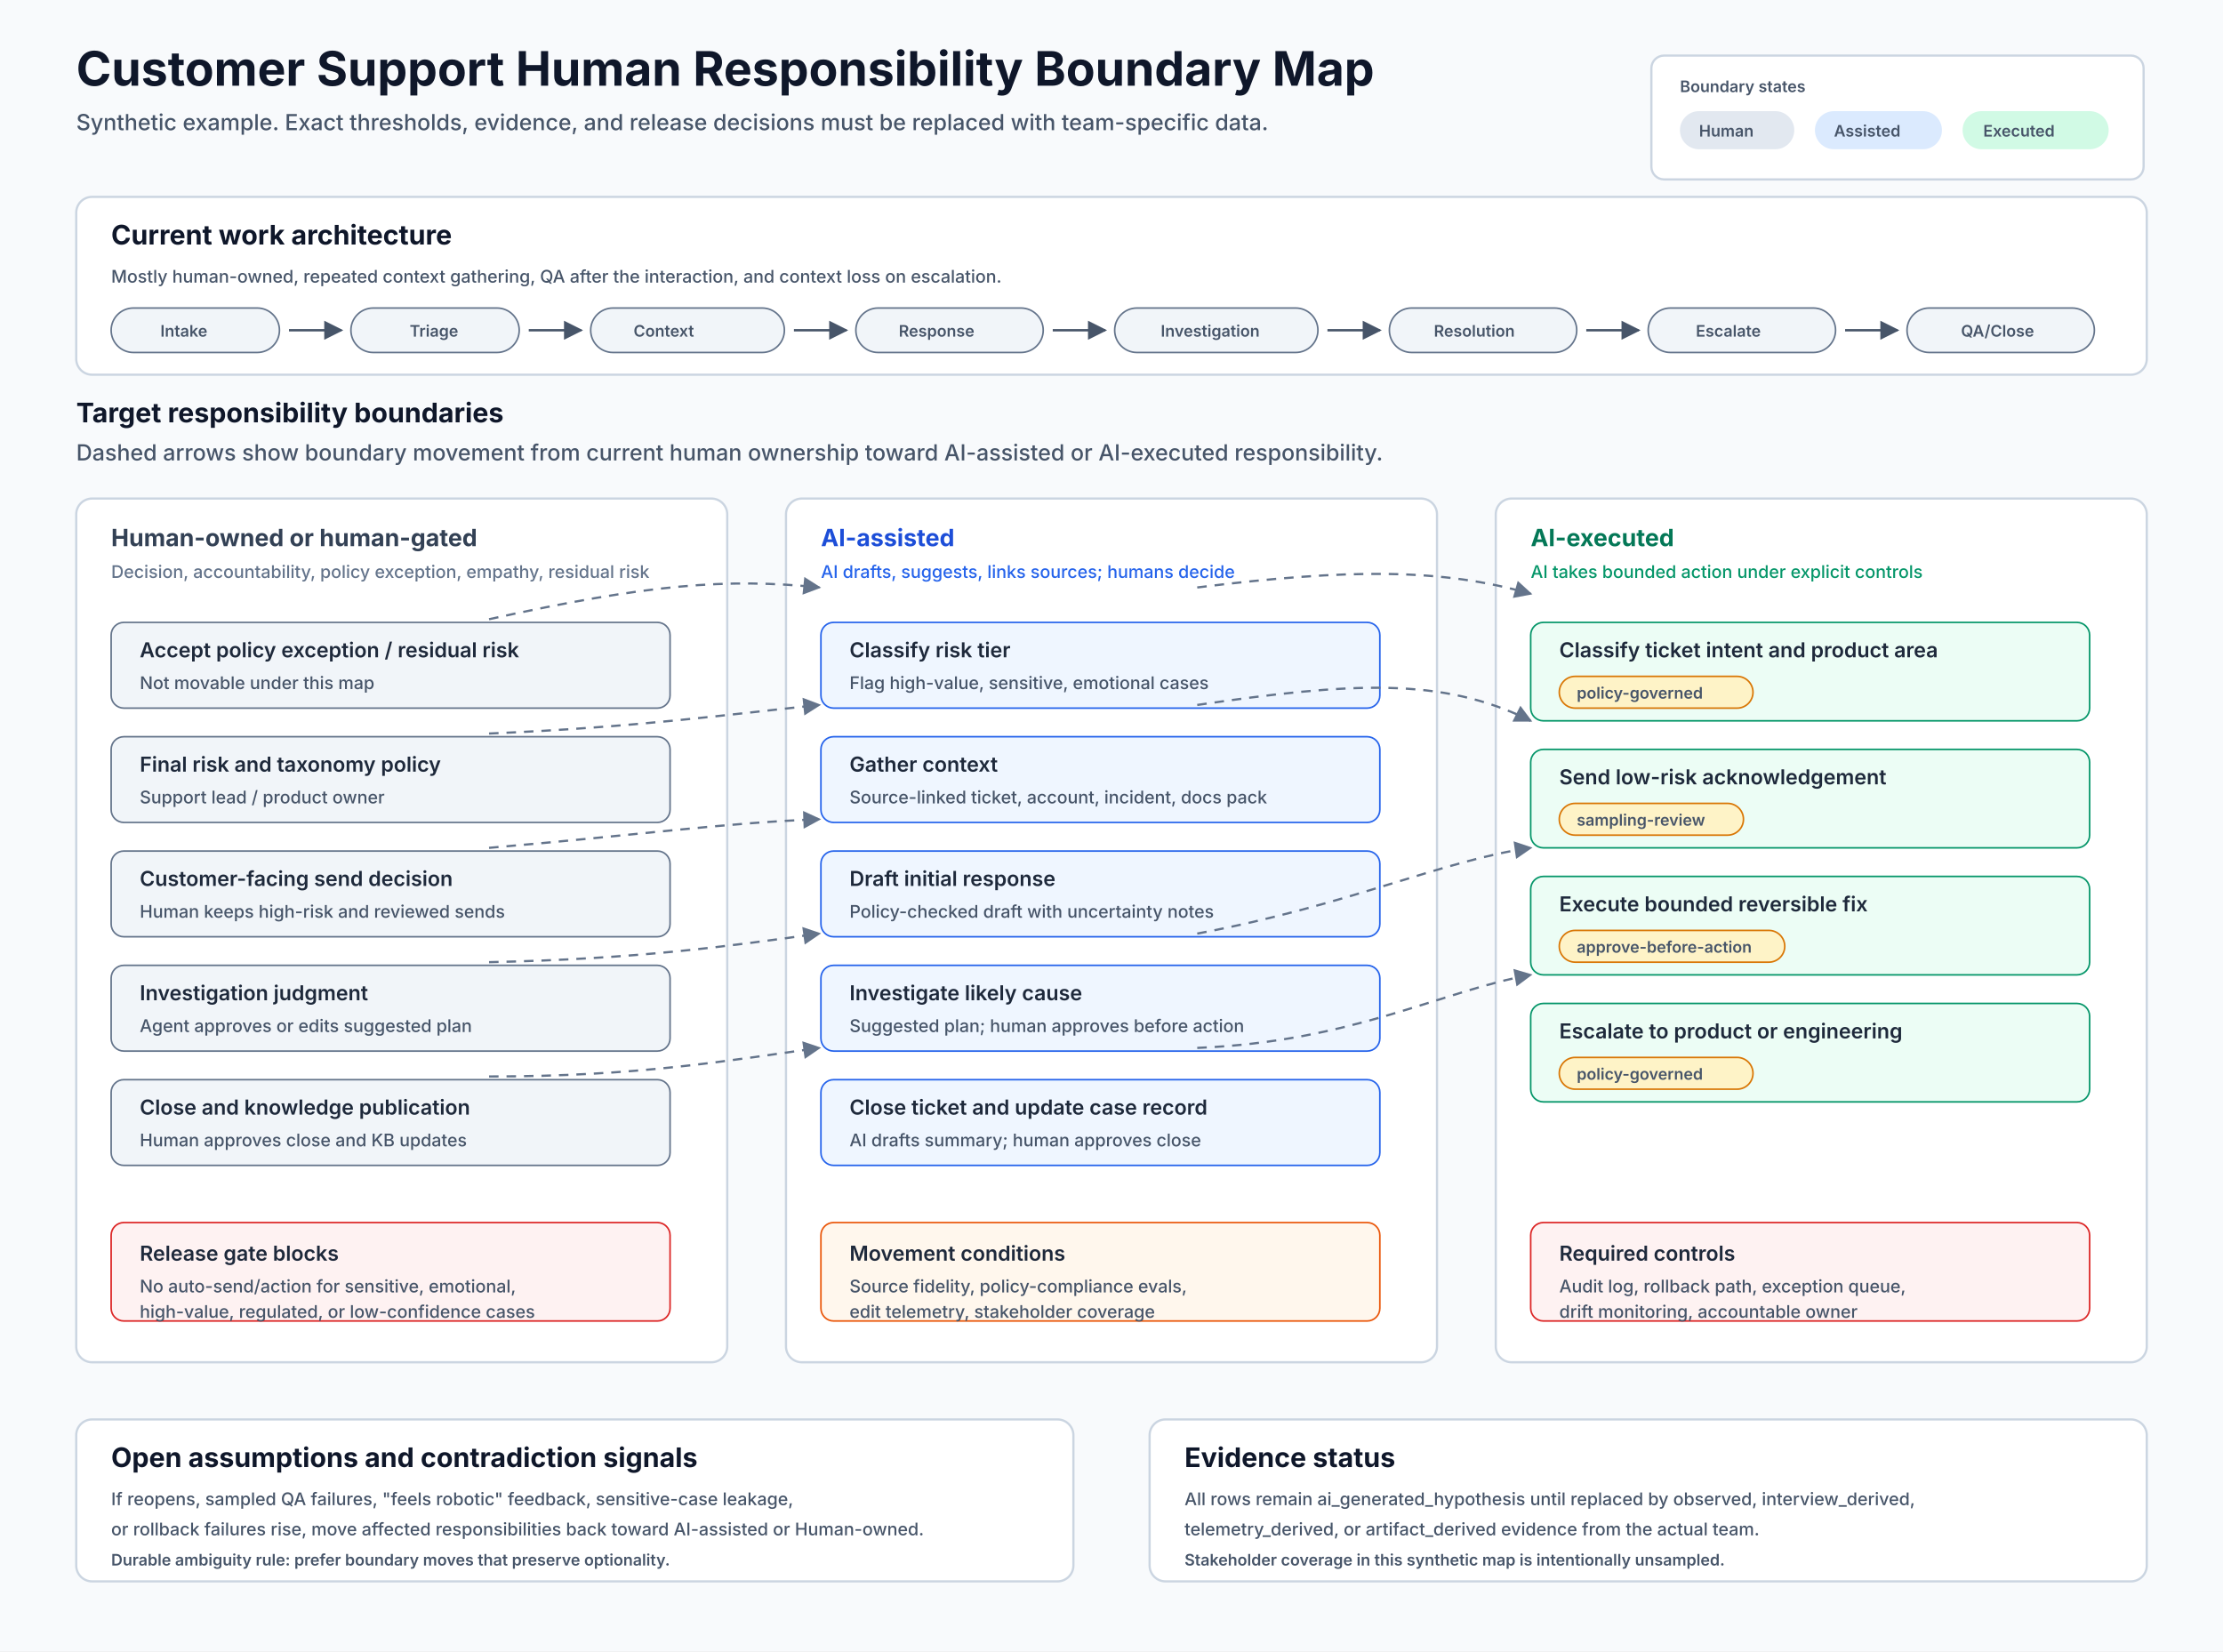
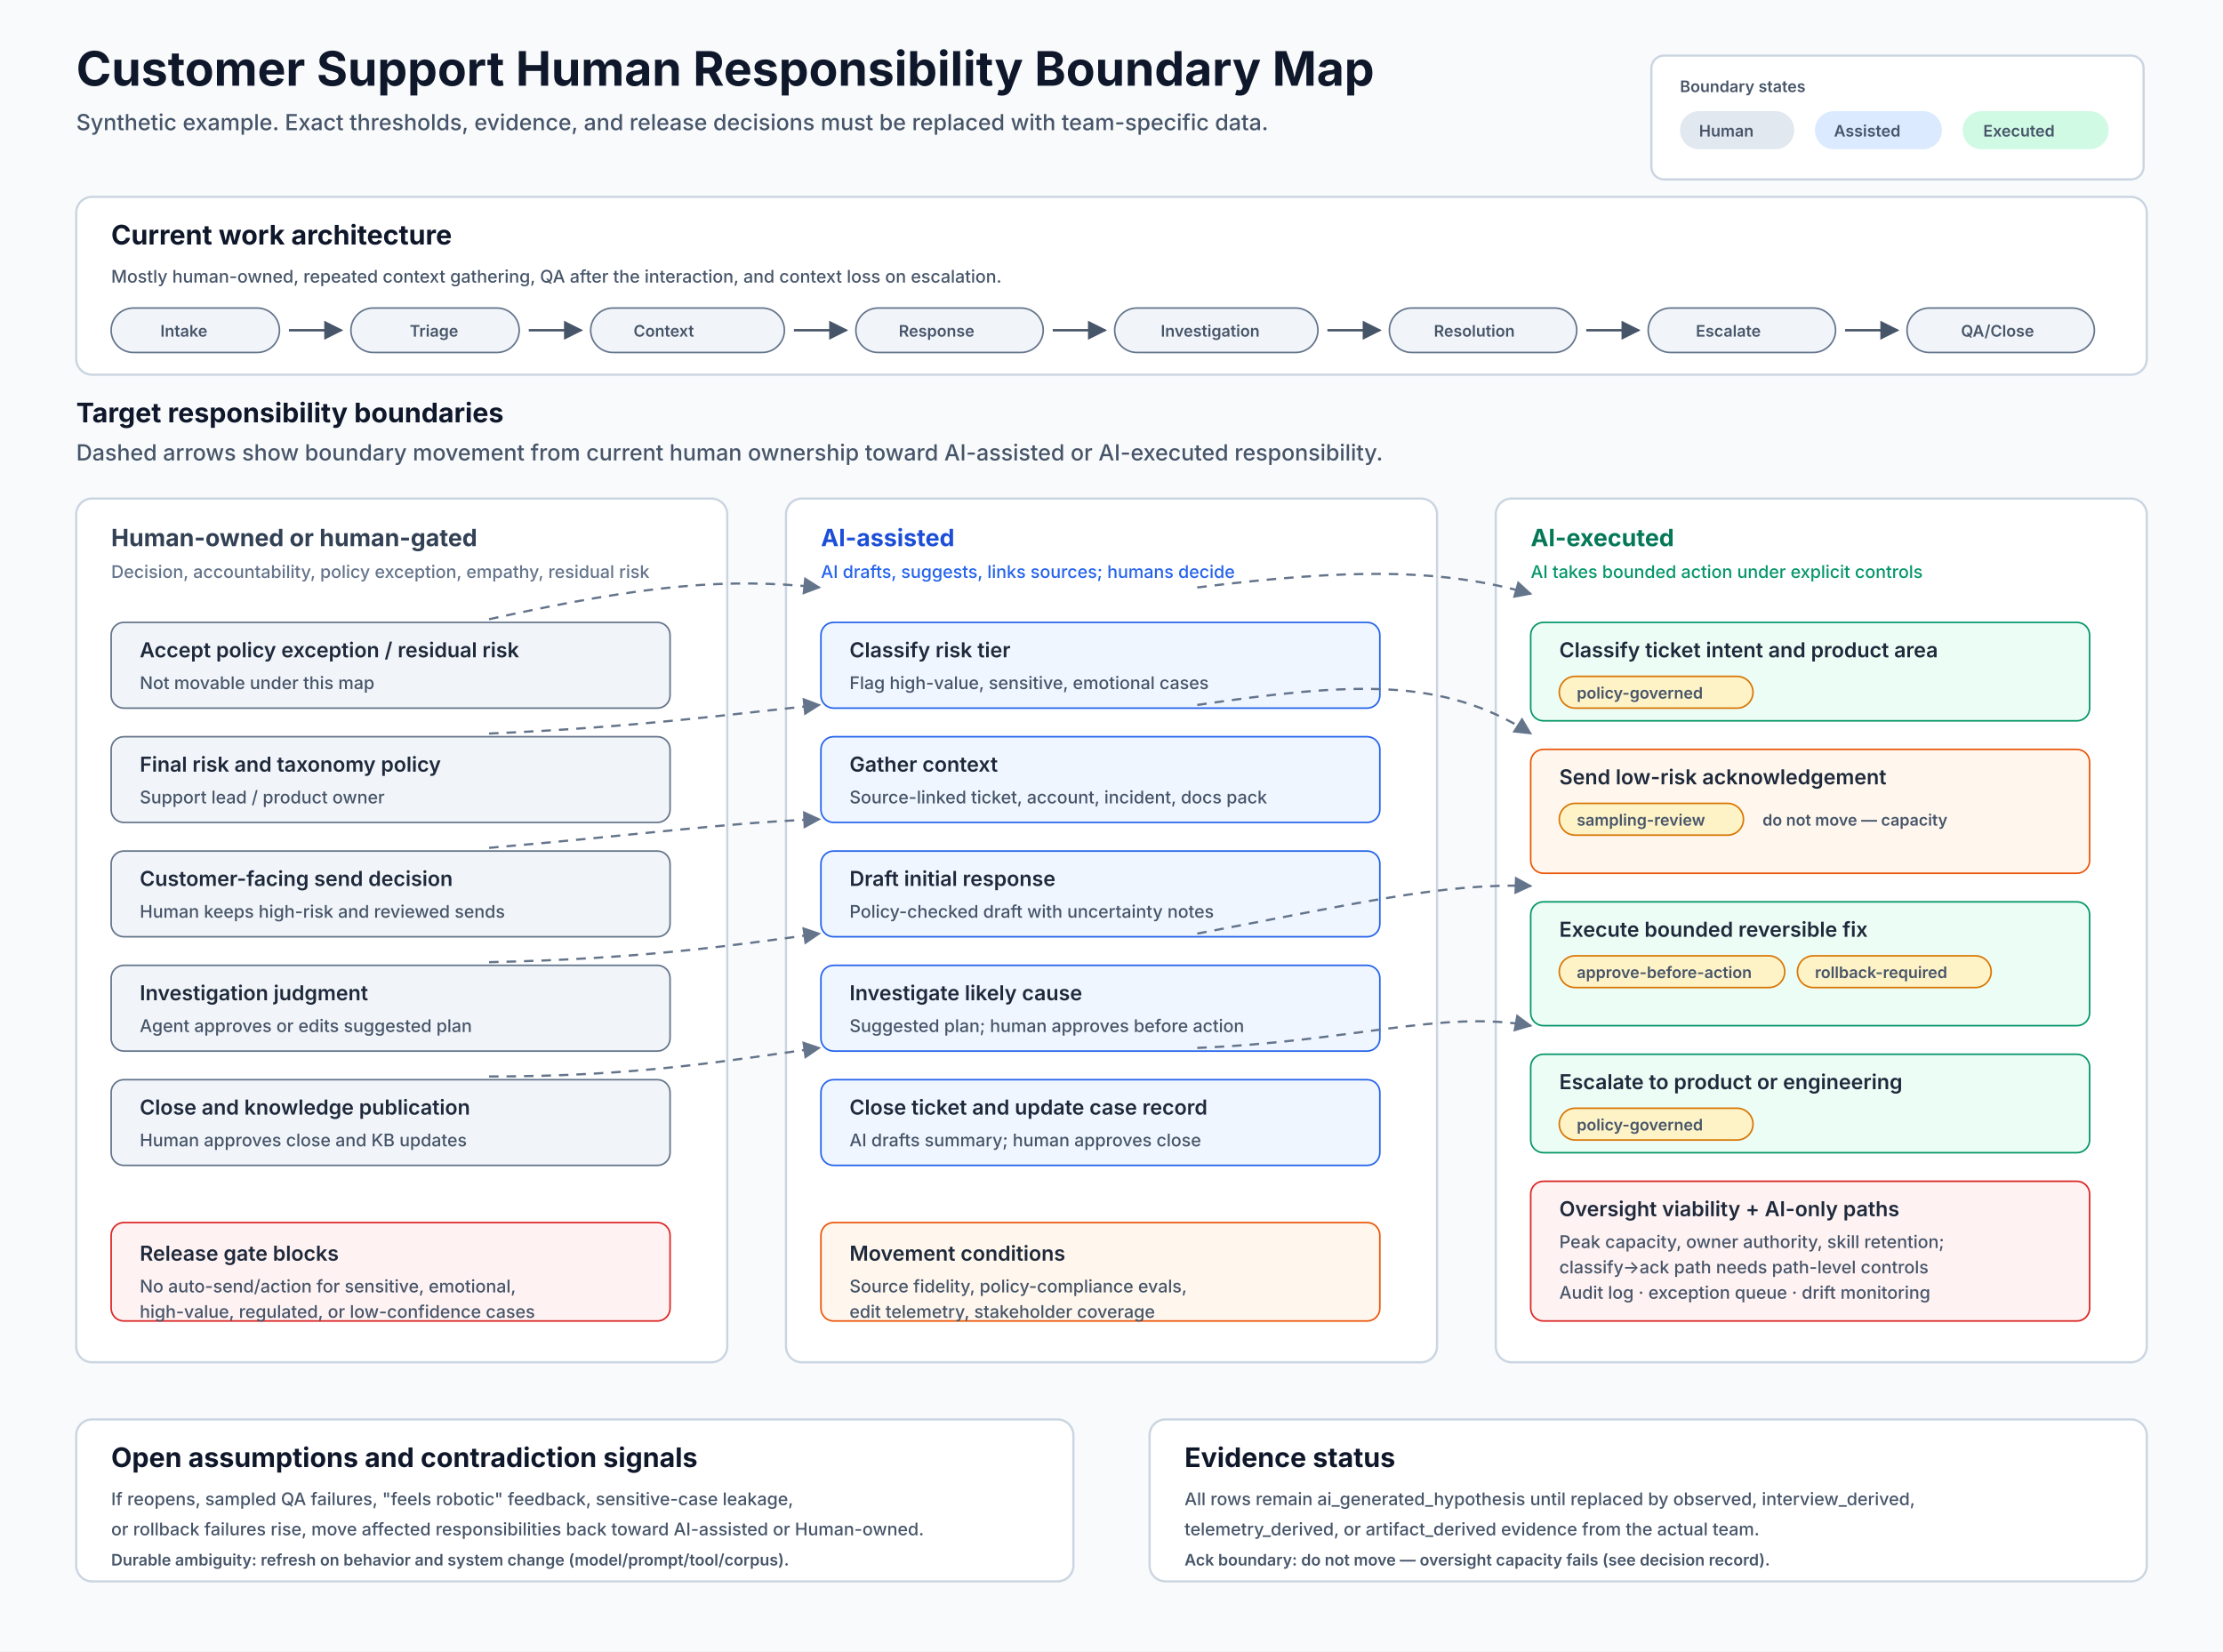
<svg xmlns="http://www.w3.org/2000/svg" width="1400" height="1040" viewBox="0 0 1400 1040" role="img" aria-labelledby="title desc">
  <defs>
    <marker id="arrow" viewBox="0 0 10 10" refX="9" refY="5" markerWidth="8" markerHeight="8" orient="auto-start-reverse">
      <path d="M 0 0 L 10 5 L 0 10 z" fill="#475569" />
    </marker>
    <marker id="arrow-dashed" viewBox="0 0 10 10" refX="9" refY="5" markerWidth="8" markerHeight="8" orient="auto-start-reverse">
      <path d="M 0 0 L 10 5 L 0 10 z" fill="#64748b" />
    </marker>
    <style>
      .bg { fill: #f8fafc; }
      .panel { fill: #ffffff; stroke: #cbd5e1; stroke-width: 1.4; }
      .title { font: 700 30px Inter, ui-sans-serif, system-ui, -apple-system, BlinkMacSystemFont, "Segoe UI", sans-serif; fill: #0f172a; }
      .subtitle { font: 500 14px Inter, ui-sans-serif, system-ui, -apple-system, BlinkMacSystemFont, "Segoe UI", sans-serif; fill: #475569; }
      .section { font: 700 17px Inter, ui-sans-serif, system-ui, -apple-system, BlinkMacSystemFont, "Segoe UI", sans-serif; fill: #0f172a; }
      .label { font: 600 13px Inter, ui-sans-serif, system-ui, -apple-system, BlinkMacSystemFont, "Segoe UI", sans-serif; fill: #1e293b; }
      .small { font: 500 11px Inter, ui-sans-serif, system-ui, -apple-system, BlinkMacSystemFont, "Segoe UI", sans-serif; fill: #475569; }
      .tiny { font: 600 10px Inter, ui-sans-serif, system-ui, -apple-system, BlinkMacSystemFont, "Segoe UI", sans-serif; fill: #475569; }
      .state-title { font: 700 15px Inter, ui-sans-serif, system-ui, -apple-system, BlinkMacSystemFont, "Segoe UI", sans-serif; }
      .state-subtitle { font: 500 11px Inter, ui-sans-serif, system-ui, -apple-system, BlinkMacSystemFont, "Segoe UI", sans-serif; }
      .human { fill: #f1f5f9; stroke: #64748b; }
      .assist { fill: #eff6ff; stroke: #2563eb; }
      .executed { fill: #ecfdf5; stroke: #059669; }
      .blocked { fill: #fff7ed; stroke: #ea580c; }
      .gate { fill: #fef2f2; stroke: #dc2626; }
      .badge-human { fill: #e2e8f0; }
      .badge-assist { fill: #dbeafe; }
      .badge-executed { fill: #d1fae5; }
      .badge-control { fill: #fef3c7; stroke: #d97706; }
      .line { stroke: #475569; stroke-width: 1.5; fill: none; marker-end: url(#arrow); }
      .dashed { stroke: #64748b; stroke-width: 1.4; stroke-dasharray: 6 5; fill: none; marker-end: url(#arrow-dashed); }
      .divider { stroke: #e2e8f0; stroke-width: 1; }
    </style>
  </defs>
  <rect class="bg" x="0" y="0" width="1400" height="1040" />
  <text class="title" x="48" y="54">Customer Support Human Responsibility Boundary Map</text>
  <text class="subtitle" x="48" y="82">Synthetic example. Exact thresholds, evidence, and release decisions must be replaced with team-specific data.</text>
  <g id="legend" transform="translate(1040,35)">
    <rect class="panel" x="0" y="0" width="310" height="78" rx="8" />
    <text class="tiny" x="18" y="23">Boundary states</text>
    <rect class="badge-human" x="18" y="35" width="72" height="24" rx="12" />
    <text class="tiny" x="30" y="51">Human</text>
    <rect class="badge-assist" x="103" y="35" width="80" height="24" rx="12" />
    <text class="tiny" x="115" y="51">Assisted</text>
    <rect class="badge-executed" x="196" y="35" width="92" height="24" rx="12" />
    <text class="tiny" x="209" y="51">Executed</text>
  </g>
  <g id="current-flow" transform="translate(48,124)">
    <rect class="panel" x="0" y="0" width="1304" height="112" rx="10" />
    <text class="section" x="22" y="30">Current work architecture</text>
    <text class="small" x="22" y="54">Mostly human-owned, repeated context gathering, QA after the interaction, and context loss on escalation.</text>
    <g transform="translate(22,70)">
      <rect class="human" x="0" y="0" width="106" height="28" rx="14" />
      <text class="tiny" x="31" y="18">Intake</text>
      <path class="line" d="M112 14 H145" />
      <rect class="human" x="151" y="0" width="106" height="28" rx="14" />
      <text class="tiny" x="188" y="18">Triage</text>
      <path class="line" d="M263 14 H296" />
      <rect class="human" x="302" y="0" width="122" height="28" rx="14" />
      <text class="tiny" x="329" y="18">Context</text>
      <path class="line" d="M430 14 H463" />
      <rect class="human" x="469" y="0" width="118" height="28" rx="14" />
      <text class="tiny" x="496" y="18">Response</text>
      <path class="line" d="M593 14 H626" />
      <rect class="human" x="632" y="0" width="128" height="28" rx="14" />
      <text class="tiny" x="661" y="18">Investigation</text>
      <path class="line" d="M766 14 H799" />
      <rect class="human" x="805" y="0" width="118" height="28" rx="14" />
      <text class="tiny" x="833" y="18">Resolution</text>
      <path class="line" d="M929 14 H962" />
      <rect class="human" x="968" y="0" width="118" height="28" rx="14" />
      <text class="tiny" x="998" y="18">Escalate</text>
      <path class="line" d="M1092 14 H1125" />
      <rect class="human" x="1131" y="0" width="118" height="28" rx="14" />
      <text class="tiny" x="1165" y="18">QA/Close</text>
    </g>
  </g>
  <g id="boundary-map" transform="translate(48,266)">
    <text class="section" x="0" y="0">Target responsibility boundaries</text>
    <text class="subtitle" x="0" y="24">Dashed arrows show boundary movement from current human ownership toward AI-assisted or AI-executed responsibility.</text>
    <g transform="translate(0,48)">
      <rect class="panel" x="0" y="0" width="410" height="544" rx="10" />
      <text class="state-title" x="22" y="30" fill="#334155">Human-owned or human-gated</text>
      <text class="state-subtitle" x="22" y="50" fill="#64748b">Decision, accountability, policy exception, empathy, residual risk</text>
      <rect class="human" x="22" y="78" width="352" height="54" rx="8" />
      <text class="label" x="40" y="100">Accept policy exception / residual risk</text>
      <text class="small" x="40" y="120">Not movable under this map</text>
      <rect class="human" x="22" y="150" width="352" height="54" rx="8" />
      <text class="label" x="40" y="172">Final risk and taxonomy policy</text>
      <text class="small" x="40" y="192">Support lead / product owner</text>
      <rect class="human" x="22" y="222" width="352" height="54" rx="8" />
      <text class="label" x="40" y="244">Customer-facing send decision</text>
      <text class="small" x="40" y="264">Human keeps high-risk and reviewed sends</text>
      <rect class="human" x="22" y="294" width="352" height="54" rx="8" />
      <text class="label" x="40" y="316">Investigation judgment</text>
      <text class="small" x="40" y="336">Agent approves or edits suggested plan</text>
      <rect class="human" x="22" y="366" width="352" height="54" rx="8" />
      <text class="label" x="40" y="388">Close and knowledge publication</text>
      <text class="small" x="40" y="408">Human approves close and KB updates</text>
      <rect class="gate" x="22" y="456" width="352" height="62" rx="8" />
      <text class="label" x="40" y="480">Release gate blocks</text>
      <text class="small" x="40" y="500">No auto-send/action for sensitive, emotional,</text>
      <text class="small" x="40" y="516">high-value, regulated, or low-confidence cases</text>
    </g>
    <g transform="translate(447,48)">
      <rect class="panel" x="0" y="0" width="410" height="544" rx="10" />
      <text class="state-title" x="22" y="30" fill="#1d4ed8">AI-assisted</text>
      <text class="state-subtitle" x="22" y="50" fill="#2563eb">AI drafts, suggests, links sources; humans decide</text>
      <rect class="assist" x="22" y="78" width="352" height="54" rx="8" />
      <text class="label" x="40" y="100">Classify risk tier</text>
      <text class="small" x="40" y="120">Flag high-value, sensitive, emotional cases</text>
      <rect class="assist" x="22" y="150" width="352" height="54" rx="8" />
      <text class="label" x="40" y="172">Gather context</text>
      <text class="small" x="40" y="192">Source-linked ticket, account, incident, docs pack</text>
      <rect class="assist" x="22" y="222" width="352" height="54" rx="8" />
      <text class="label" x="40" y="244">Draft initial response</text>
      <text class="small" x="40" y="264">Policy-checked draft with uncertainty notes</text>
      <rect class="assist" x="22" y="294" width="352" height="54" rx="8" />
      <text class="label" x="40" y="316">Investigate likely cause</text>
      <text class="small" x="40" y="336">Suggested plan; human approves before action</text>
      <rect class="assist" x="22" y="366" width="352" height="54" rx="8" />
      <text class="label" x="40" y="388">Close ticket and update case record</text>
      <text class="small" x="40" y="408">AI drafts summary; human approves close</text>
      <rect class="blocked" x="22" y="456" width="352" height="62" rx="8" />
      <text class="label" x="40" y="480">Movement conditions</text>
      <text class="small" x="40" y="500">Source fidelity, policy-compliance evals,</text>
      <text class="small" x="40" y="516">edit telemetry, stakeholder coverage</text>
    </g>
    <g transform="translate(894,48)">
      <rect class="panel" x="0" y="0" width="410" height="544" rx="10" />
      <text class="state-title" x="22" y="30" fill="#047857">AI-executed</text>
      <text class="state-subtitle" x="22" y="50" fill="#059669">AI takes bounded action under explicit controls</text>
      <rect class="executed" x="22" y="78" width="352" height="62" rx="8" />
      <text class="label" x="40" y="100">Classify ticket intent and product area</text>
      <rect class="badge-control" x="40" y="112" width="122" height="20" rx="10" />
      <text class="tiny" x="51" y="126">policy-governed</text>
-       <rect class="executed" x="22" y="158" width="352" height="62" rx="8" />
+       <rect class="blocked" x="22" y="158" width="352" height="78" rx="8" />
      <text class="label" x="40" y="180">Send low-risk acknowledgement</text>
      <rect class="badge-control" x="40" y="192" width="116" height="20" rx="10" />
      <text class="tiny" x="51" y="206">sampling-review</text>
-       <rect class="executed" x="22" y="238" width="352" height="62" rx="8" />
-       <text class="label" x="40" y="260">Execute bounded reversible fix</text>
-       <rect class="badge-control" x="40" y="272" width="142" height="20" rx="10" />
-       <text class="tiny" x="51" y="286">approve-before-action</text>
-       <rect class="executed" x="22" y="318" width="352" height="62" rx="8" />
-       <text class="label" x="40" y="340">Escalate to product or engineering</text>
-       <rect class="badge-control" x="40" y="352" width="122" height="20" rx="10" />
-       <text class="tiny" x="51" y="366">policy-governed</text>
-       <rect class="gate" x="22" y="456" width="352" height="62" rx="8" />
-       <text class="label" x="40" y="480">Required controls</text>
-       <text class="small" x="40" y="500">Audit log, rollback path, exception queue,</text>
-       <text class="small" x="40" y="516">drift monitoring, accountable owner</text>
+       <text class="tiny" x="168" y="206" fill="#c2410c">do not move — capacity</text>
+       <rect class="executed" x="22" y="254" width="352" height="78" rx="8" />
+       <text class="label" x="40" y="276">Execute bounded reversible fix</text>
+       <rect class="badge-control" x="40" y="288" width="142" height="20" rx="10" />
+       <text class="tiny" x="51" y="302">approve-before-action</text>
+       <rect class="badge-control" x="190" y="288" width="122" height="20" rx="10" />
+       <text class="tiny" x="201" y="302">rollback-required</text>
+       <rect class="executed" x="22" y="350" width="352" height="62" rx="8" />
+       <text class="label" x="40" y="372">Escalate to product or engineering</text>
+       <rect class="badge-control" x="40" y="384" width="122" height="20" rx="10" />
+       <text class="tiny" x="51" y="398">policy-governed</text>
+       <rect class="gate" x="22" y="430" width="352" height="88" rx="8" />
+       <text class="label" x="40" y="452">Oversight viability + AI-only paths</text>
+       <text class="small" x="40" y="472">Peak capacity, owner authority, skill retention;</text>
+       <text class="small" x="40" y="488">classify→ack path needs path-level controls</text>
+       <text class="small" x="40" y="504">Audit log · exception queue · drift monitoring</text>
    </g>
    <path class="dashed" d="M260 124 C360 102 410 98 468 104" />
    <path class="dashed" d="M260 196 C354 192 410 184 468 178" />
    <path class="dashed" d="M260 268 C354 260 410 252 468 250" />
    <path class="dashed" d="M260 340 C354 338 410 330 468 322" />
    <path class="dashed" d="M260 412 C354 412 410 402 468 394" />
    <path class="dashed" d="M706 104 C802 92 860 92 916 108" />
-     <path class="dashed" d="M706 178 C802 164 860 160 916 188" />
-     <path class="dashed" d="M706 322 C802 304 860 276 916 268" />
-     <path class="dashed" d="M706 394 C804 390 860 358 916 348" />
+     <path class="dashed" d="M706 178 C802 164 860 160 916 196" />
+     <path class="dashed" d="M706 322 C802 304 860 290 916 292" />
+     <path class="dashed" d="M706 394 C804 390 860 370 916 380" />
  </g>
  <g id="bottom" transform="translate(48,894)">
    <rect class="panel" x="0" y="0" width="628" height="102" rx="10" />
    <text class="section" x="22" y="30">Open assumptions and contradiction signals</text>
    <text class="small" x="22" y="54">If reopens, sampled QA failures, "feels robotic" feedback, sensitive-case leakage,</text>
    <text class="small" x="22" y="73">or rollback failures rise, move affected responsibilities back toward AI-assisted or Human-owned.</text>
-     <text class="tiny" x="22" y="92">Durable ambiguity rule: prefer boundary moves that preserve optionality.</text>
+     <text class="tiny" x="22" y="92">Durable ambiguity: refresh on behavior and system change (model/prompt/tool/corpus).</text>
    <rect class="panel" x="676" y="0" width="628" height="102" rx="10" />
    <text class="section" x="698" y="30">Evidence status</text>
    <text class="small" x="698" y="54">All rows remain ai_generated_hypothesis until replaced by observed, interview_derived,</text>
    <text class="small" x="698" y="73">telemetry_derived, or artifact_derived evidence from the actual team.</text>
-     <text class="tiny" x="698" y="92">Stakeholder coverage in this synthetic map is intentionally unsampled.</text>
+     <text class="tiny" x="698" y="92">Ack boundary: do not move — oversight capacity fails (see decision record).</text>
  </g>
</svg>
